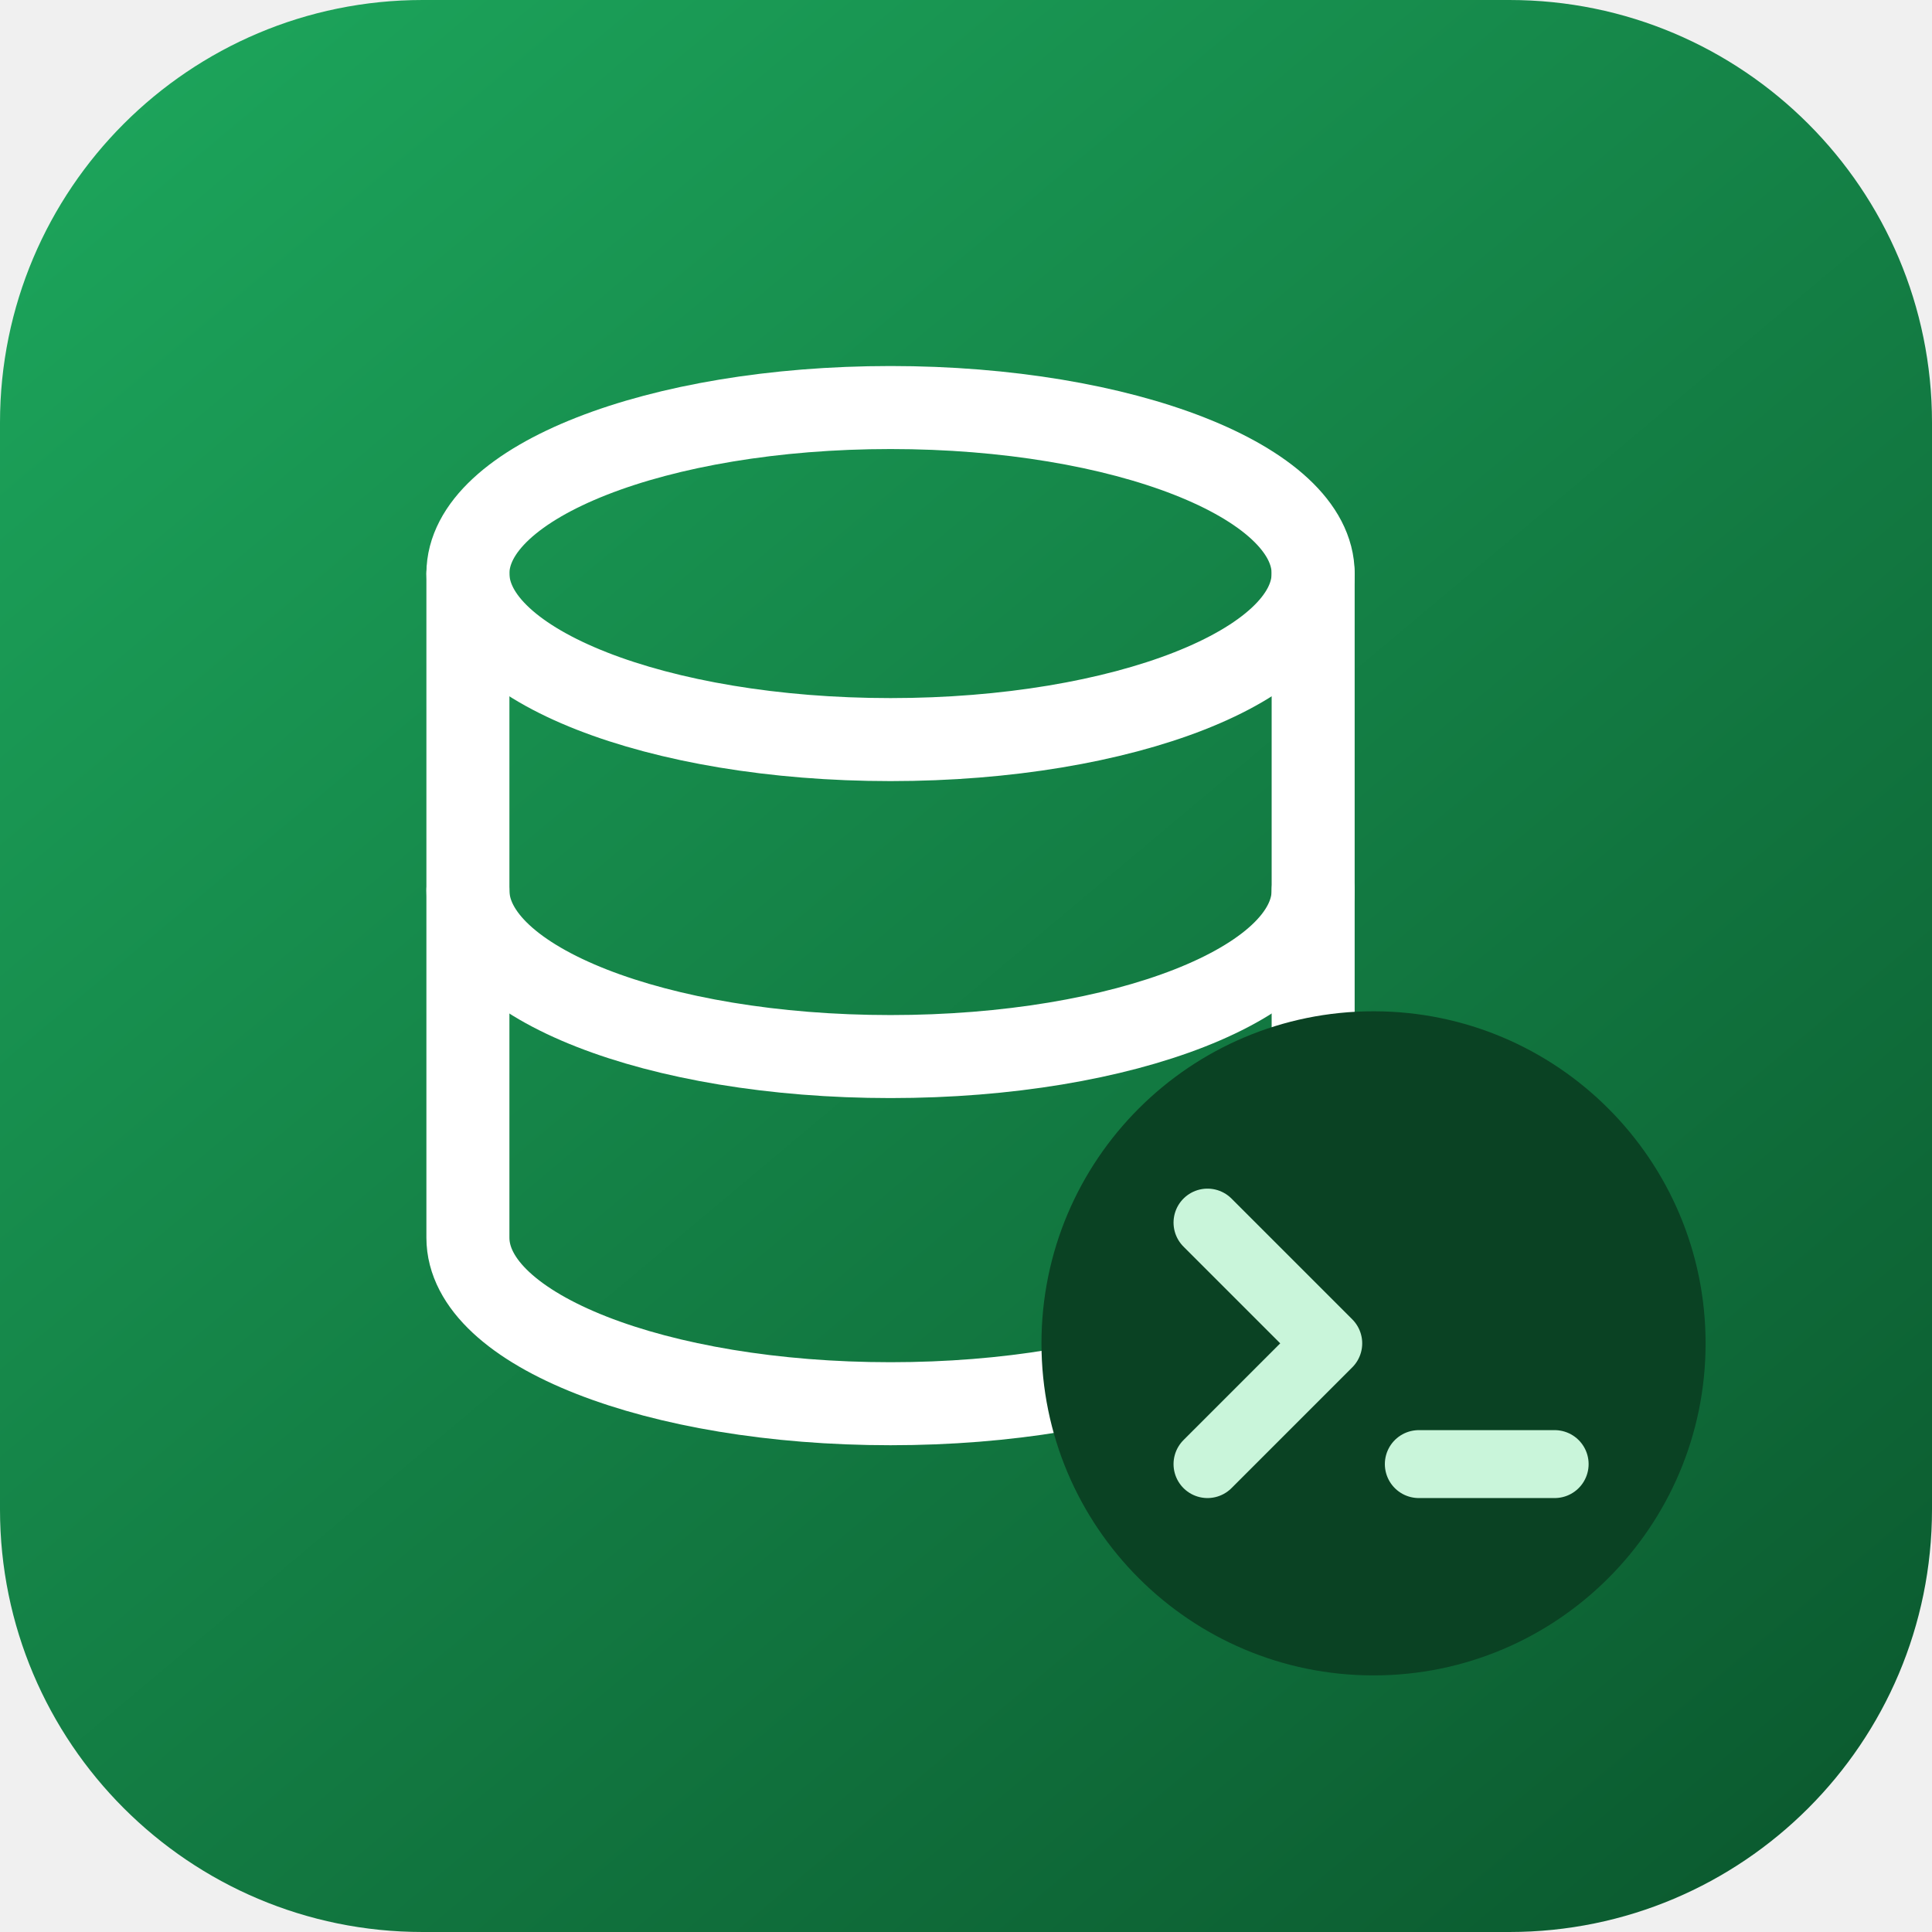
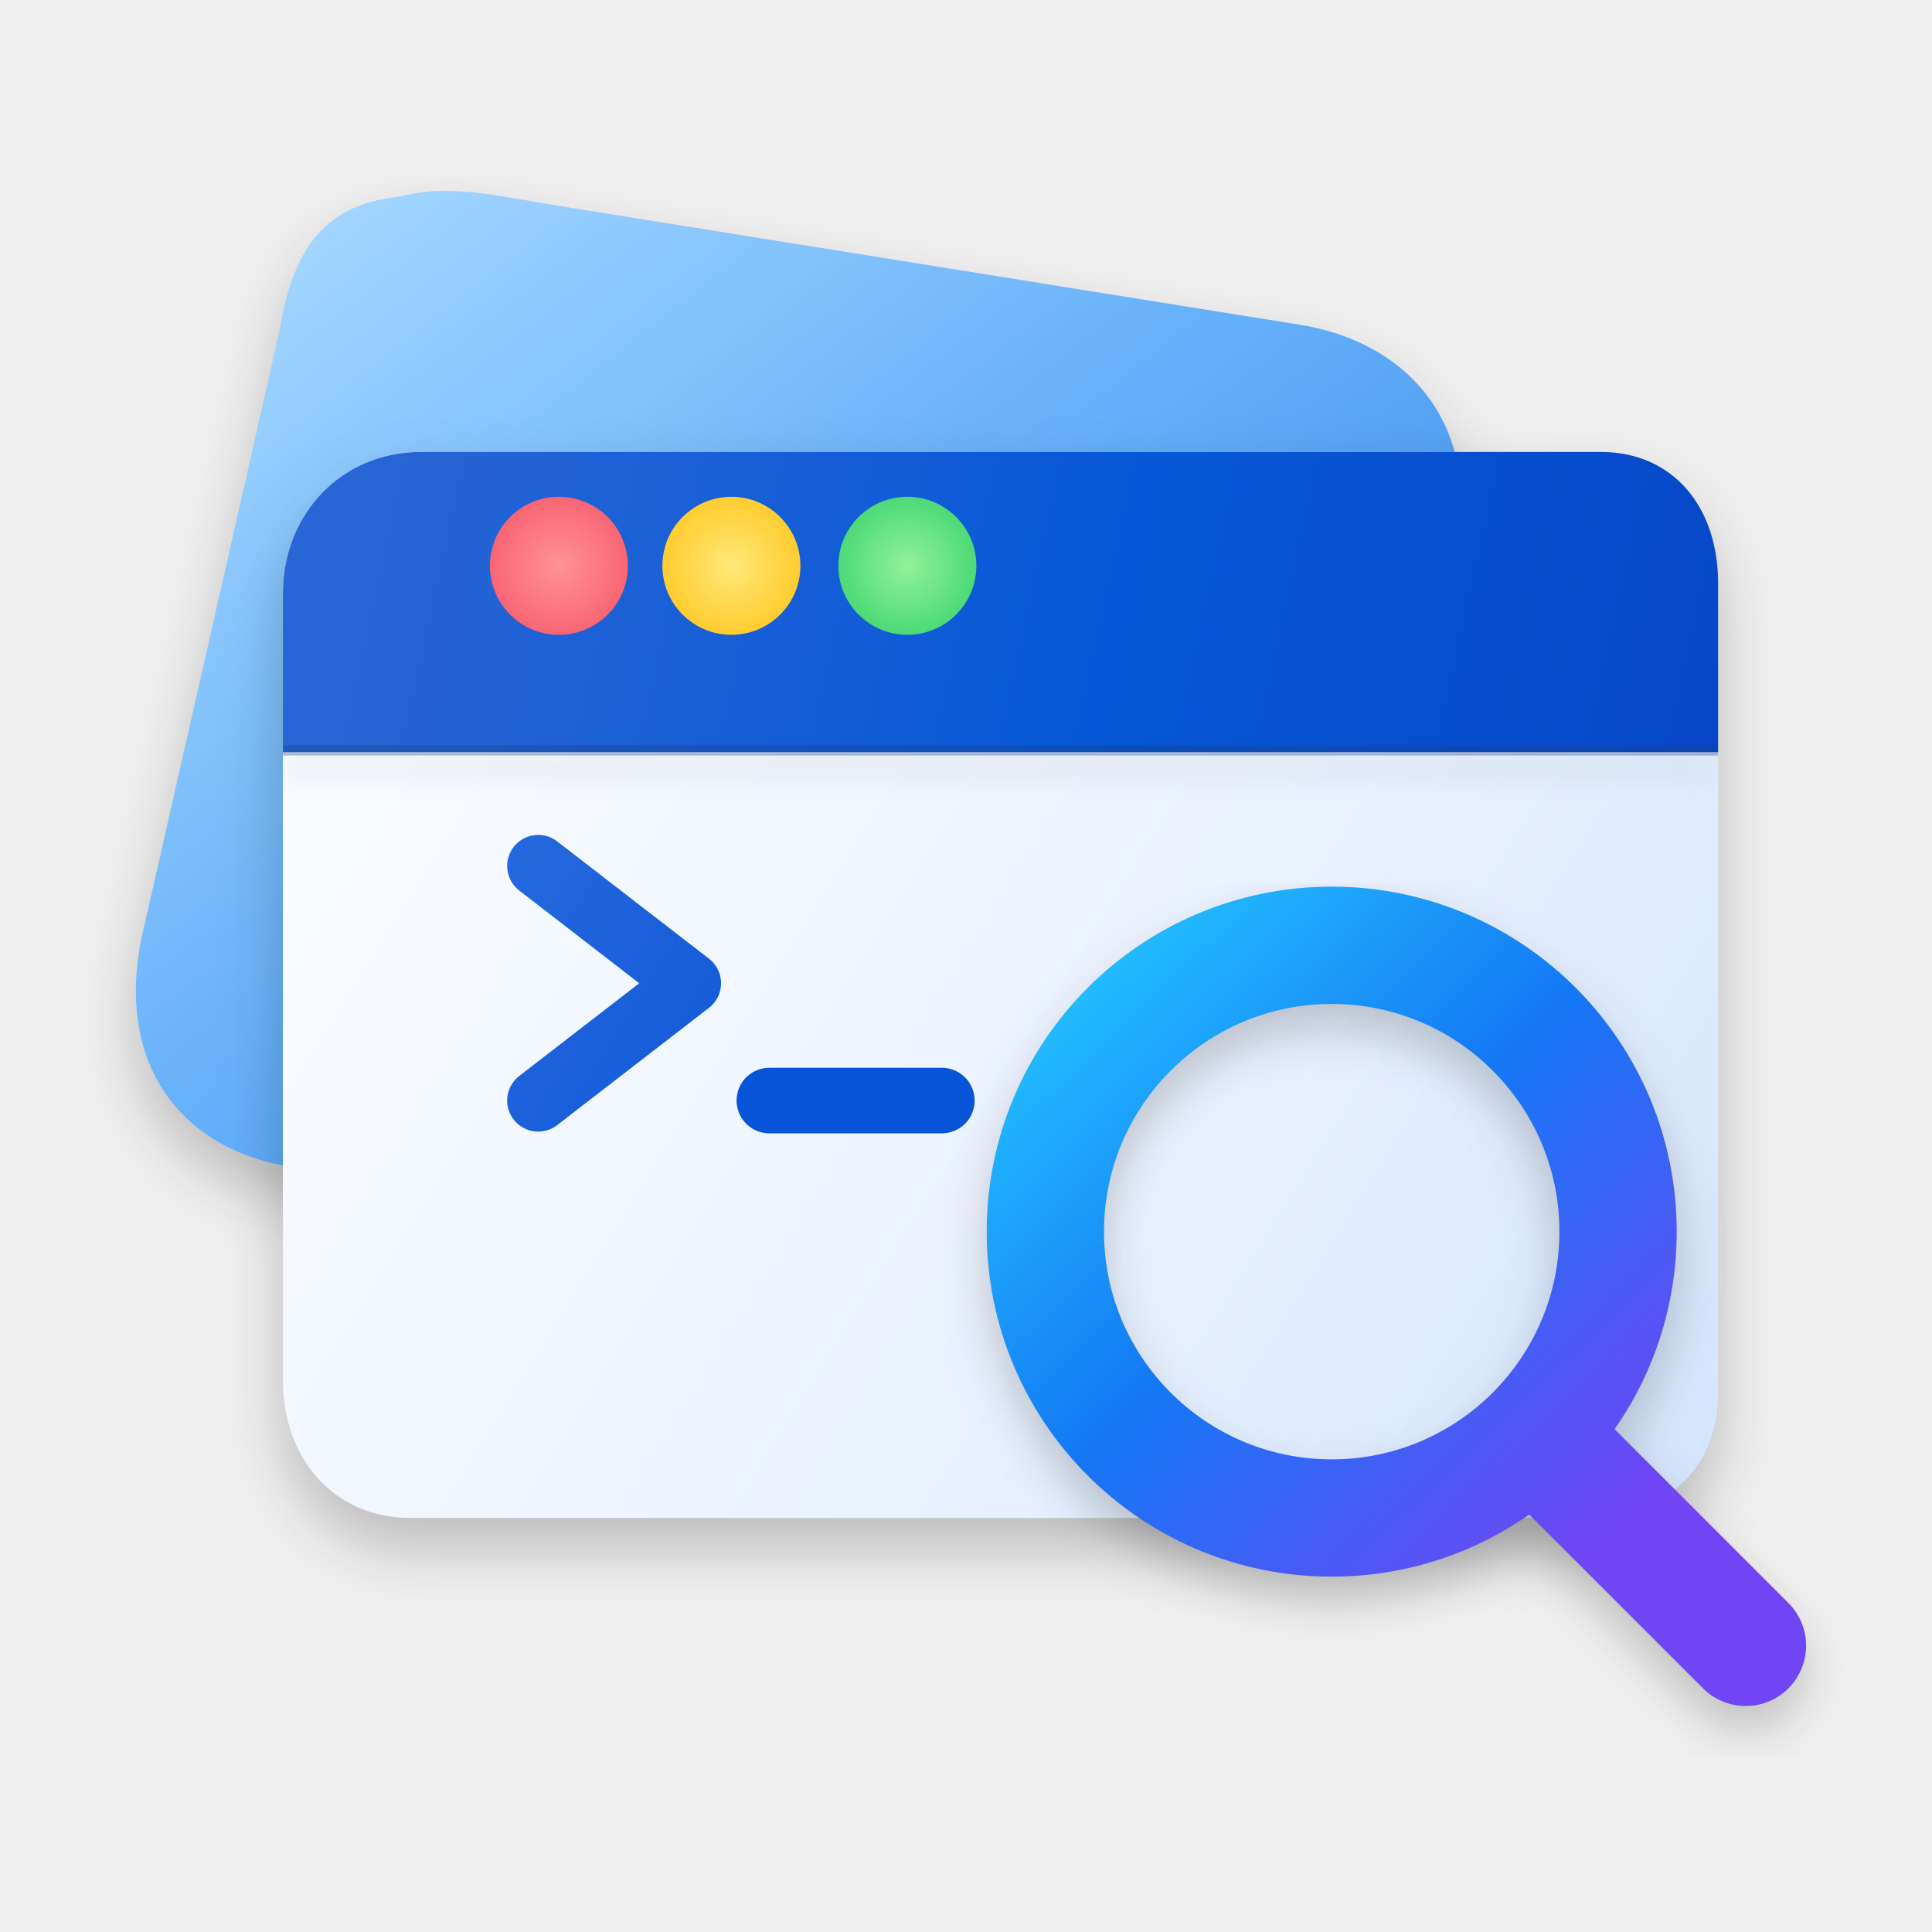
- <svg xmlns="http://www.w3.org/2000/svg" viewBox="0 0 128 128">
+ <svg xmlns="http://www.w3.org/2000/svg" width="1024" height="1024" viewBox="62 -19 560 560" fill="none">
  <defs>
-     <linearGradient id="background" x1="12" y1="4" x2="116" y2="128" gradientUnits="userSpaceOnUse">
-       <stop stop-color="#1ca35a" />
-       <stop offset="1" stop-color="#0b5a2f" />
+     <linearGradient id="rear" x1="145" y1="42" x2="390" y2="355" gradientUnits="userSpaceOnUse">
+       <stop stop-color="#A5D7FF" />
+       <stop offset=".48" stop-color="#65B0FA" />
+       <stop offset="1" stop-color="#3486E8" />
    </linearGradient>
+     <linearGradient id="header" x1="170" y1="112" x2="560" y2="198" gradientUnits="userSpaceOnUse">
+       <stop stop-color="#2865D5" />
+       <stop offset=".55" stop-color="#0758D8" />
+       <stop offset="1" stop-color="#0647C9" />
+     </linearGradient>
+     <linearGradient id="panel" x1="176" y1="198" x2="540" y2="425" gradientUnits="userSpaceOnUse">
+       <stop stop-color="#F8FBFF" />
+       <stop offset=".56" stop-color="#EAF2FF" />
+       <stop offset="1" stop-color="#D5E5FC" />
+     </linearGradient>
+     <linearGradient id="lens" x1="371" y1="251" x2="533" y2="422" gradientUnits="userSpaceOnUse">
+       <stop stop-color="#24C5FF" />
+       <stop offset=".48" stop-color="#1478F5" />
+       <stop offset="1" stop-color="#7045F4" />
+     </linearGradient>
+     <linearGradient id="command" x1="210" y1="225" x2="344" y2="310" gradientUnits="userSpaceOnUse">
+       <stop stop-color="#2569DF" />
+       <stop offset="1" stop-color="#064DD2" />
+     </linearGradient>
+     <radialGradient id="red" cx="0" cy="0" r="1" gradientTransform="matrix(22 25 -25 22 224 145)" gradientUnits="userSpaceOnUse">
+       <stop stop-color="#FF9299" />
+       <stop offset="1" stop-color="#F4485A" />
+     </radialGradient>
+     <radialGradient id="yellow" cx="0" cy="0" r="1" gradientTransform="matrix(22 25 -25 22 274 145)" gradientUnits="userSpaceOnUse">
+       <stop stop-color="#FFE978" />
+       <stop offset="1" stop-color="#FFB900" />
+     </radialGradient>
+     <radialGradient id="green" cx="0" cy="0" r="1" gradientTransform="matrix(22 25 -25 22 325 145)" gradientUnits="userSpaceOnUse">
+       <stop stop-color="#91F29A" />
+       <stop offset="1" stop-color="#20C95F" />
+     </radialGradient>
+     <filter id="shadow" x="75" y="20" width="530" height="485" color-interpolation-filters="sRGB" filterUnits="userSpaceOnUse">
+       <feGaussianBlur in="SourceAlpha" stdDeviation="9" />
+       <feOffset dy="9" />
+       <feComponentTransfer>
+         <feFuncA type="linear" slope=".22" />
+       </feComponentTransfer>
+       <feMerge>
+         <feMergeNode />
+         <feMergeNode in="SourceGraphic" />
+       </feMerge>
+     </filter>
+     <filter id="lensShadow" x="330" y="230" width="275" height="260" color-interpolation-filters="sRGB" filterUnits="userSpaceOnUse">
+       <feGaussianBlur in="SourceAlpha" stdDeviation="7" />
+       <feOffset dy="7" />
+       <feComponentTransfer>
+         <feFuncA type="linear" slope=".2" />
+       </feComponentTransfer>
+       <feMerge>
+         <feMergeNode />
+         <feMergeNode in="SourceGraphic" />
+       </feMerge>
+     </filter>
+     <filter id="headerDrop" x="125" y="185" width="455" height="42" color-interpolation-filters="sRGB" filterUnits="userSpaceOnUse">
+       <feGaussianBlur in="SourceAlpha" stdDeviation="4" />
+       <feOffset dy="5" />
+       <feComponentTransfer>
+         <feFuncA type="linear" slope=".34" />
+       </feComponentTransfer>
+       <feMerge>
+         <feMergeNode />
+         <feMergeNode in="SourceGraphic" />
+       </feMerge>
+     </filter>
+     <clipPath id="window">
+       <path d="M230 112H526C547 112 560 128 560 150V385C560 407 544 421 522 421H181C159 421 144 404 144 381V153C144 130 161 112 184 112H230Z" />
+     </clipPath>
  </defs>
-   <rect width="128" height="128" rx="28" fill="url(#background)" />
-   <g fill="none" stroke="#fff" stroke-width="5.5" stroke-linecap="round" stroke-linejoin="round">
-     <ellipse cx="59" cy="38" rx="28" ry="11" />
-     <path d="M31 38v44c0 6.1 12.5 11 28 11s28-4.9 28-11V38" />
-     <path d="M31 59c0 6.1 12.5 11 28 11s28-4.9 28-11" />
+   <path d="M178 38     C192 34 207 38 226 41     L438 75     C471 80 491 105 484 139     L437 321     C429 355 406 371 374 360     L145 319     C112 313 96 287 103 253     L143 77     C147 52 157 40 178 38Z" fill="url(#rear)" filter="url(#shadow)" />
+   <g filter="url(#shadow)">
+     <path d="M184 112H526C547 112 560 128 560 150V385C560 407 544 421 522 421H181C159 421 144 404 144 381V153C144 130 161 112 184 112Z" fill="url(#panel)" />
+     <g clip-path="url(#window)">
+       <path d="M144 153C144 130 161 112 184 112H526C547 112 560 128 560 150V199H144V153Z" fill="url(#header)" />
+       <rect x="144" y="197" width="416" height="3" fill="#173F83" opacity=".34" filter="url(#headerDrop)" />
+     </g>
  </g>
-   <circle cx="91" cy="89" r="22" fill="#0a4223" />
-   <path d="m80 81 8 8-8 8m14 0h9" fill="none" stroke="#c9f5da" stroke-width="4.5" stroke-linecap="round" stroke-linejoin="round" />
+   <circle cx="224" cy="145" r="20" fill="url(#red)" />
+   <circle cx="274" cy="145" r="20" fill="url(#yellow)" />
+   <circle cx="325" cy="145" r="20" fill="url(#green)" />
+   <path d="M218 232L262 266L218 300" stroke="url(#command)" stroke-width="18" stroke-linecap="round" stroke-linejoin="round" />
+   <path d="M285 300H335" stroke="#0754D8" stroke-width="19" stroke-linecap="round" />
+   <g filter="url(#lensShadow)">
+     <circle cx="448" cy="338" r="89" stroke="#F4F9FF" stroke-width="5" />
+     <circle cx="448" cy="338" r="83" stroke="url(#lens)" stroke-width="34" />
+     <path d="M510 400L568 458" stroke="url(#lens)" stroke-width="35" stroke-linecap="round" />
+   </g>
</svg>
